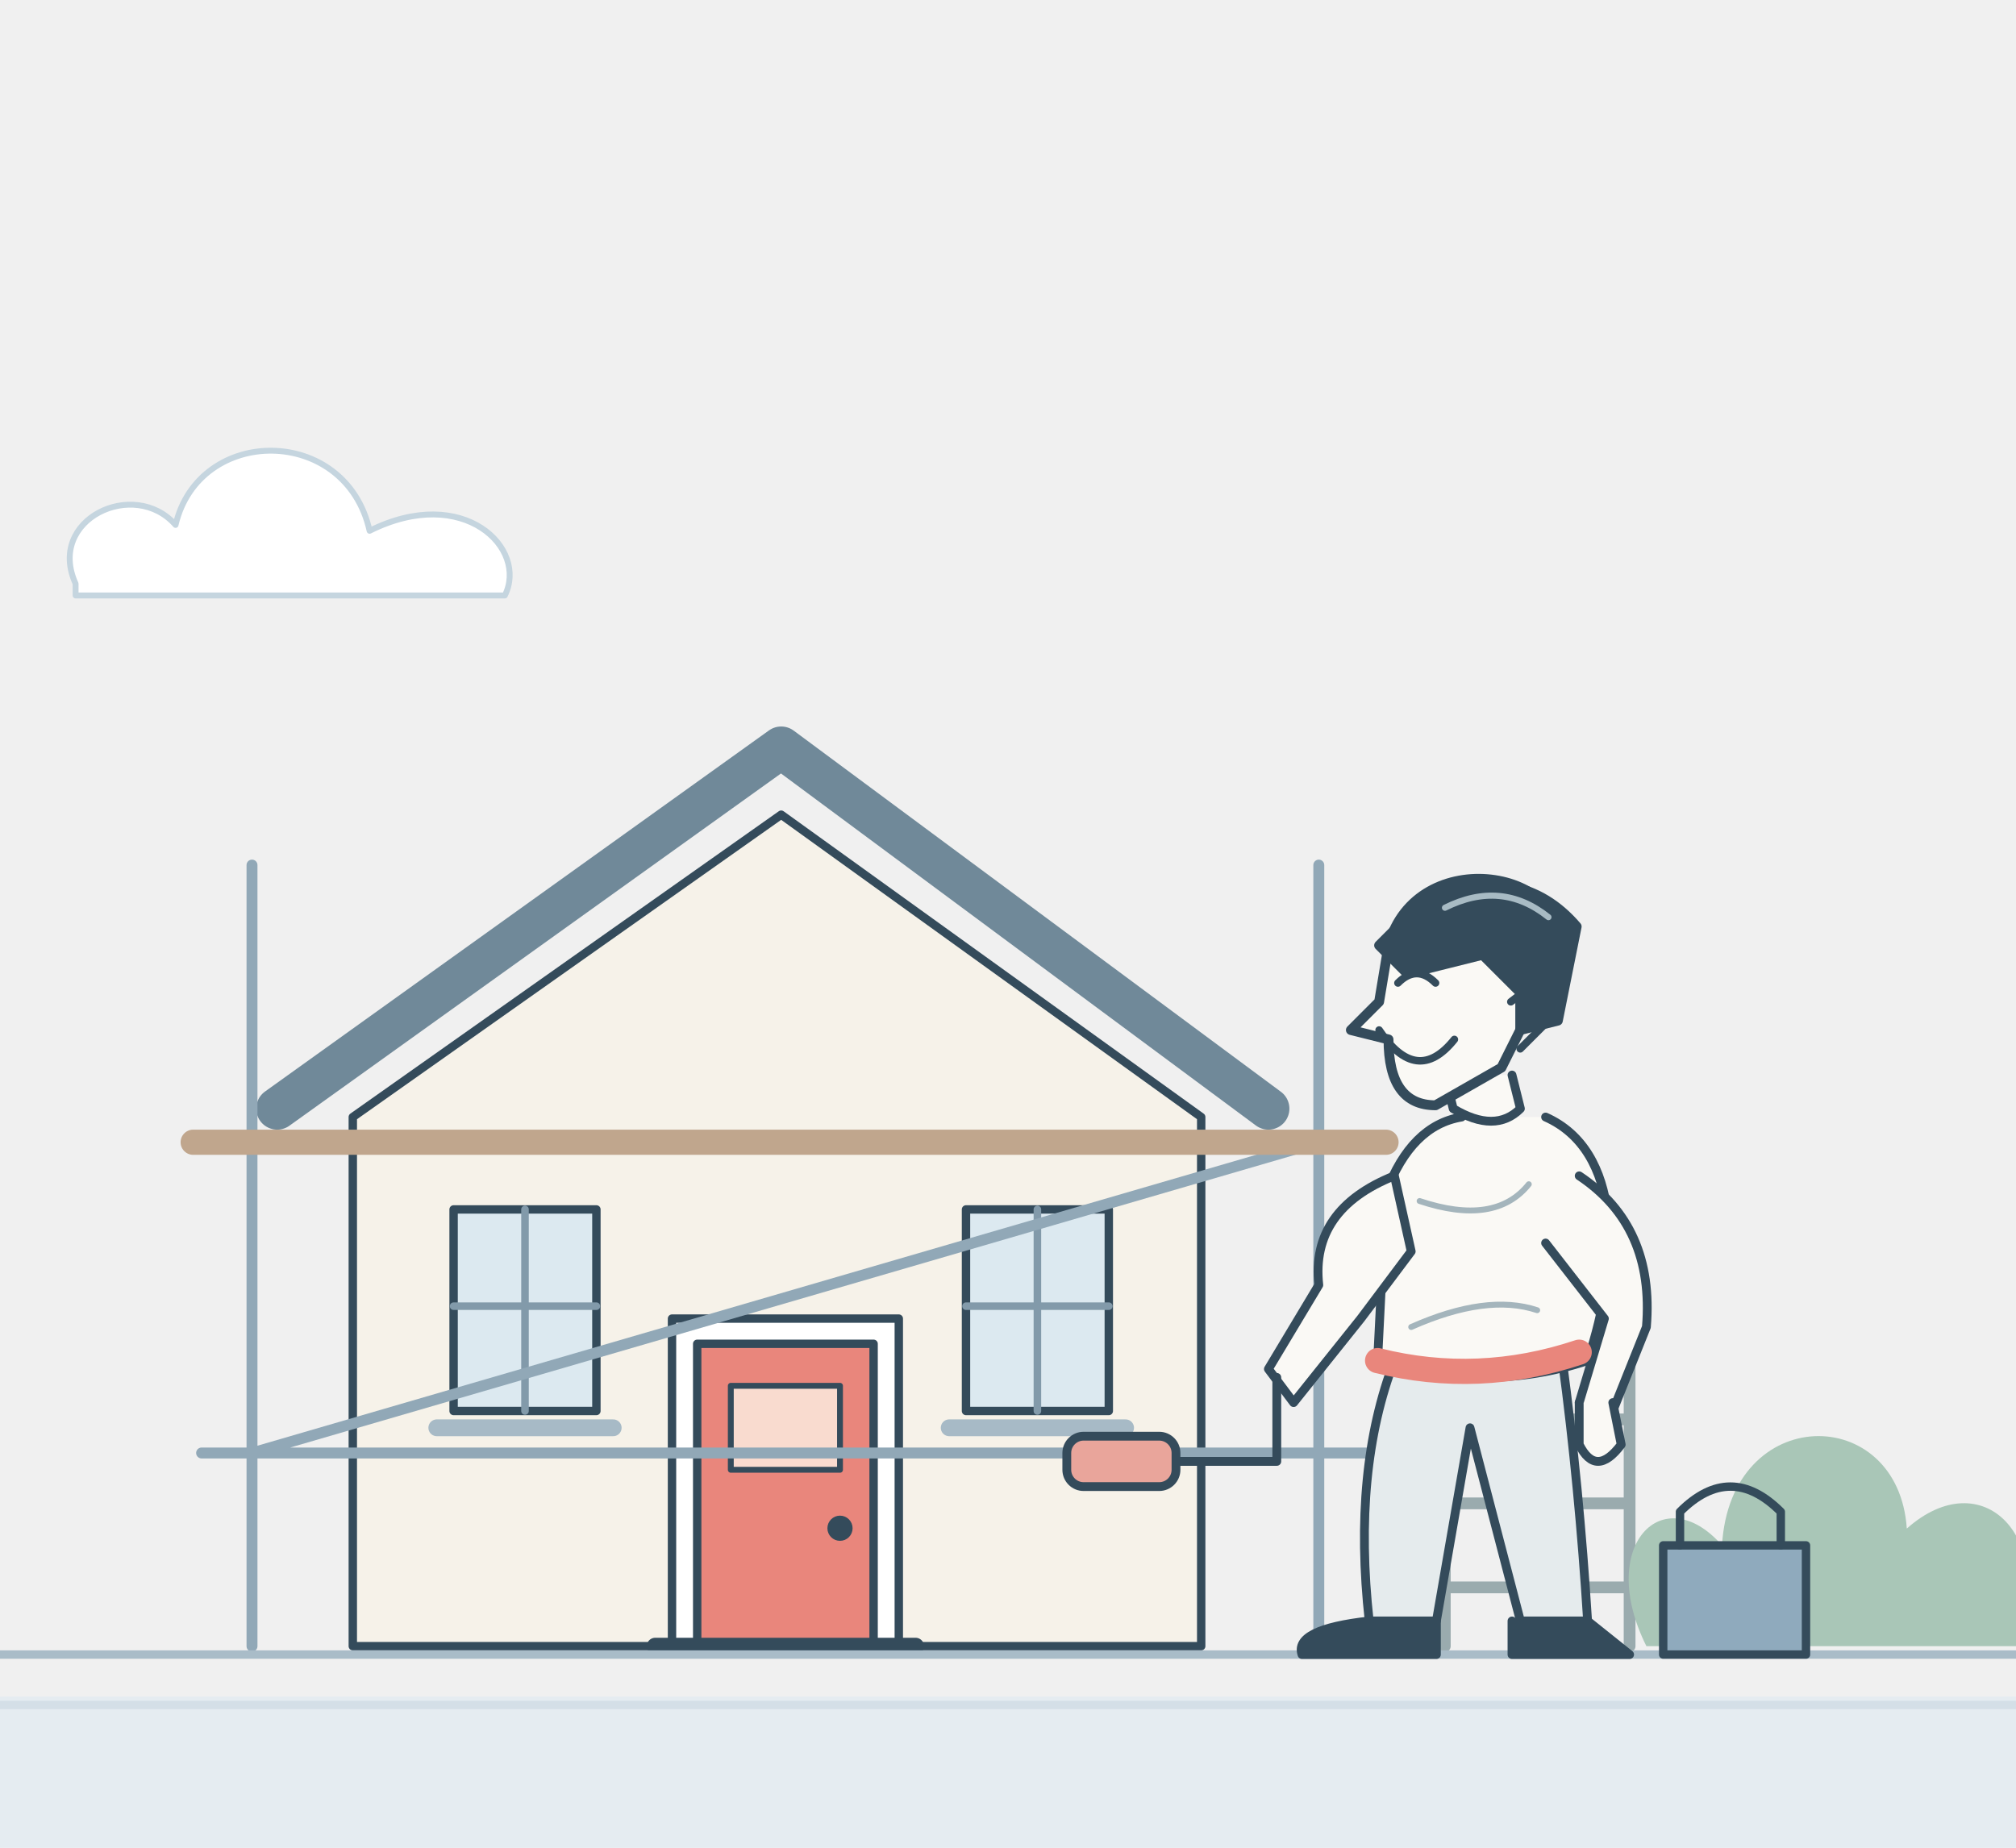
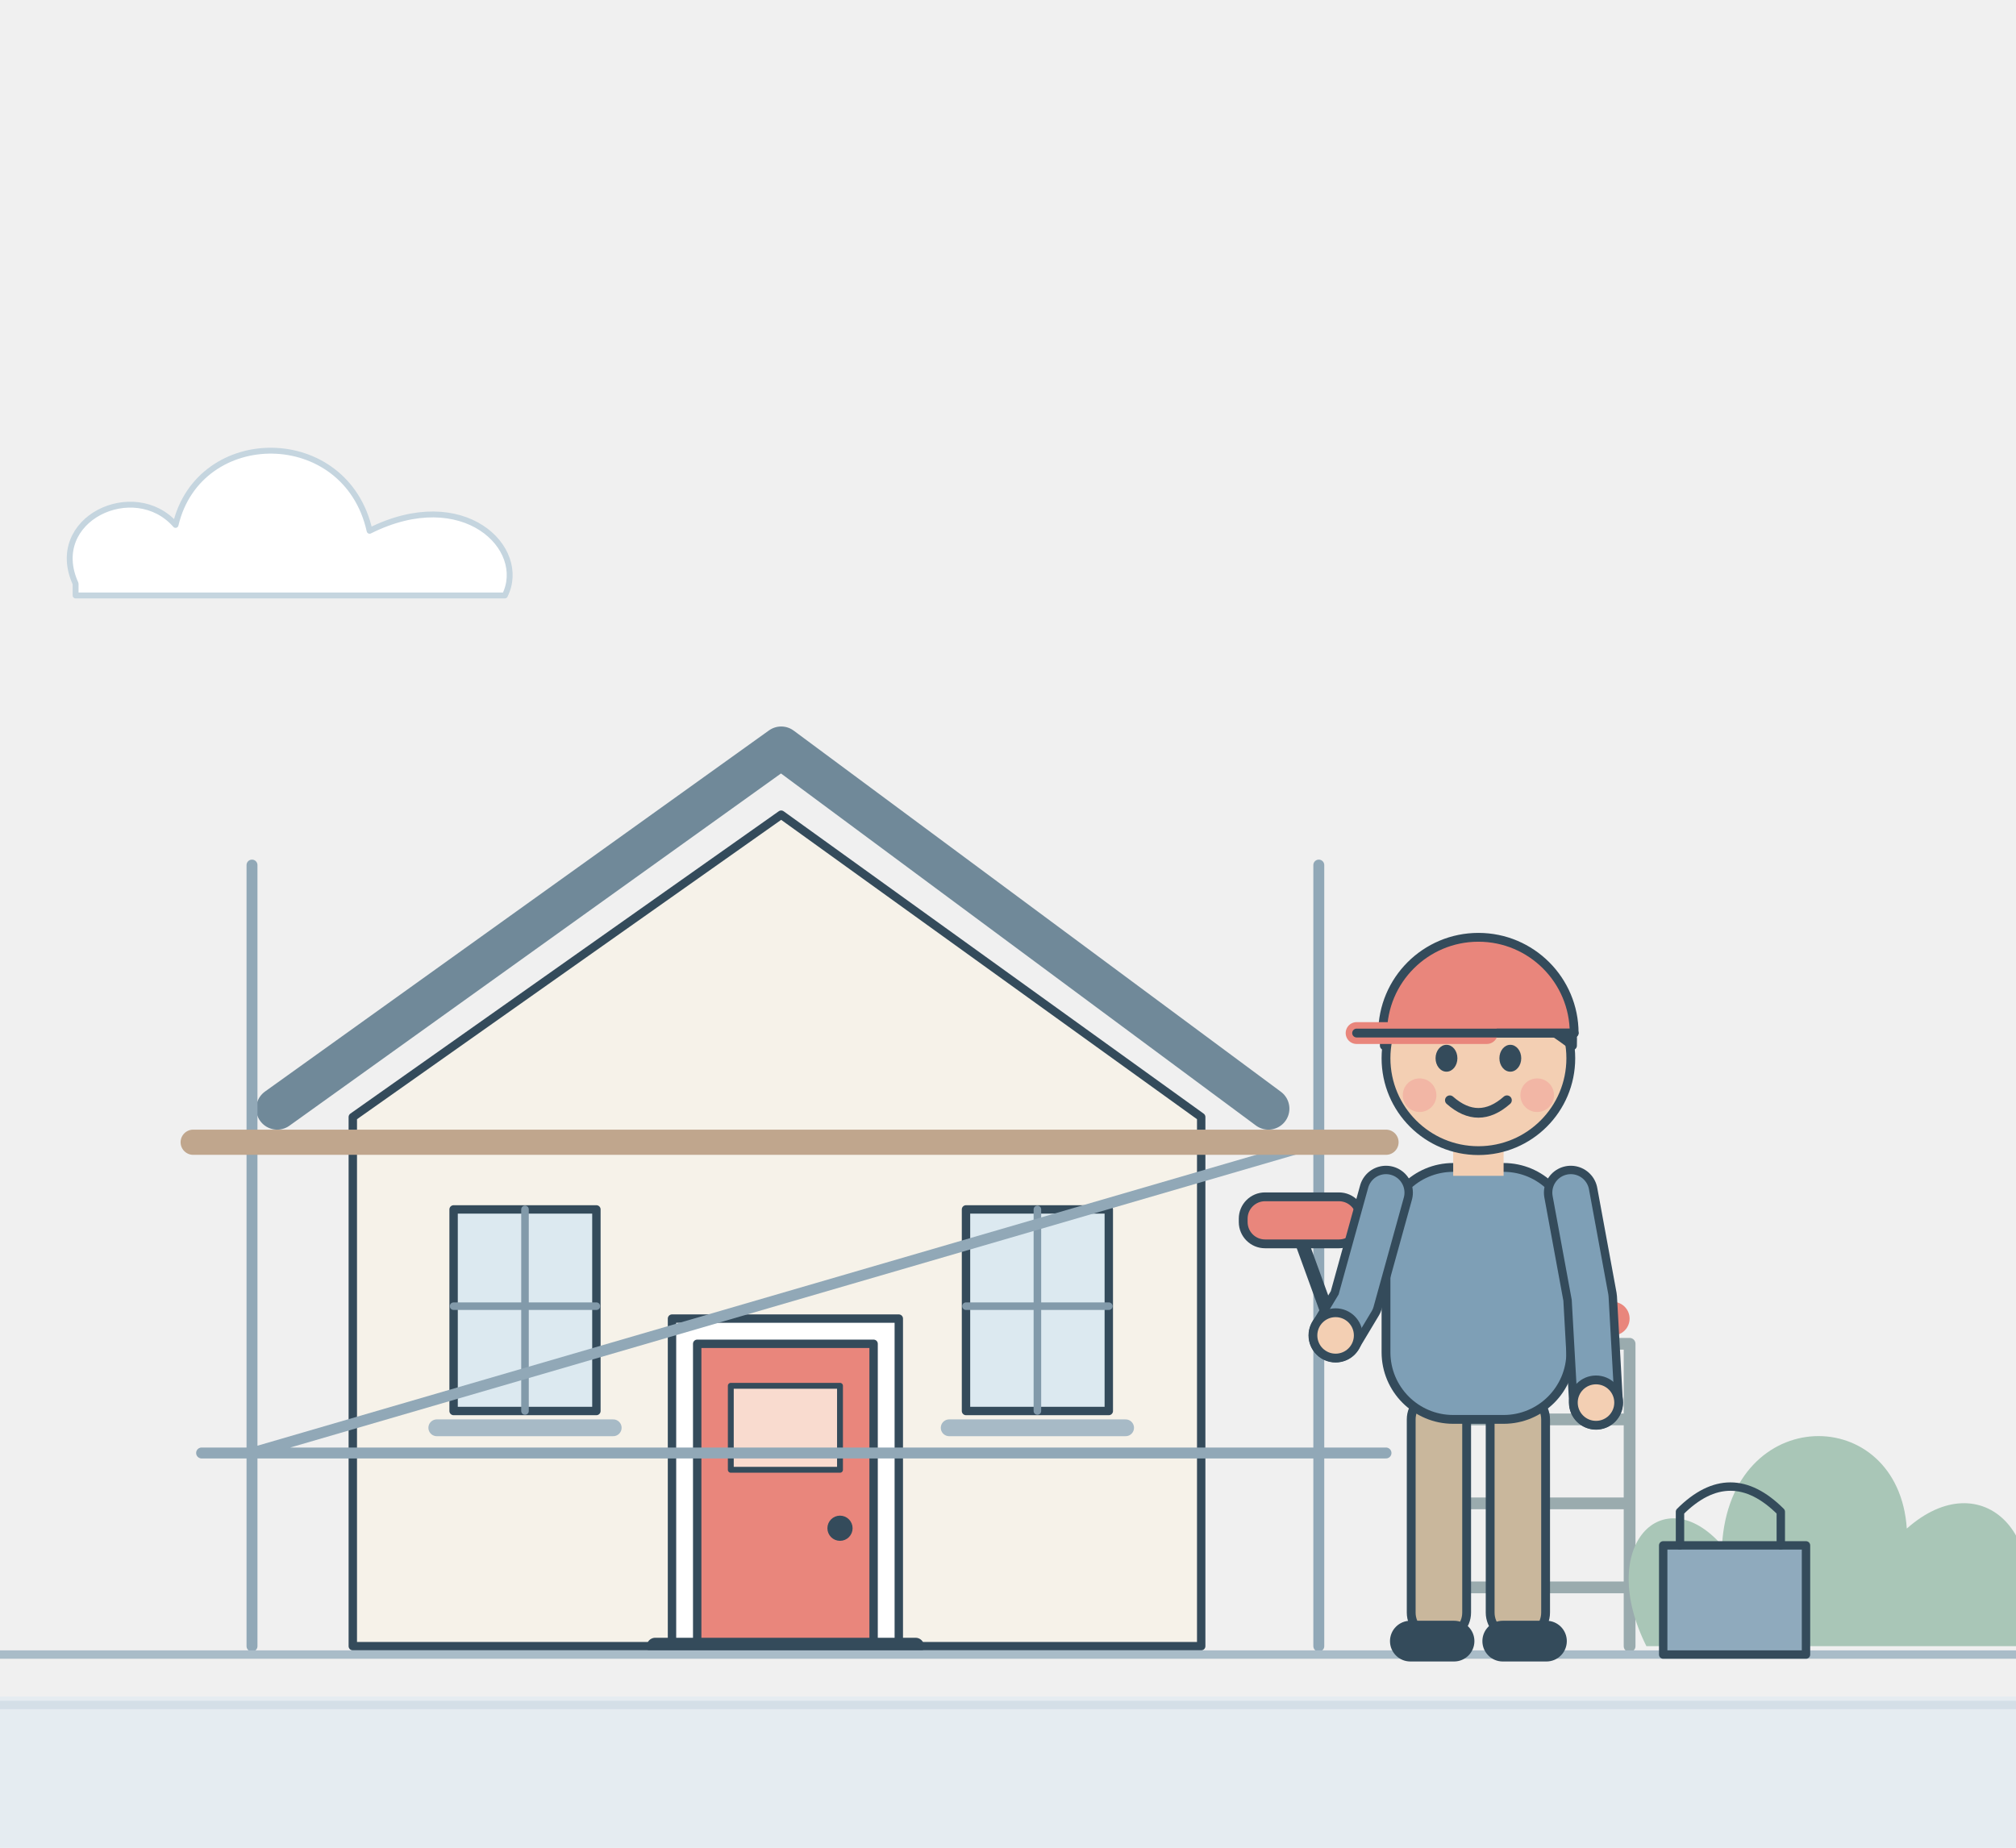
<svg xmlns="http://www.w3.org/2000/svg" class="people-scene" aria-hidden="true" focusable="false" viewBox="0 0 240 220" width="240" height="220" fill="none">
  <g stroke="#344b5b" stroke-width="1" stroke-linejoin="round" stroke-linecap="round">
    <g class="cloud-drift">
      <path transform="translate(9 59) scale(0.7)" d="M0 15C-5 4 10-3 17 5 21-12 46-12 50 6 66-2 77 9 73 17H0Z" fill="#fff" stroke="#c5d5df" stroke-width="1" />
    </g>
    <path d="M42 133L93 97 143 133V196H42Z" fill="#f6f2e9" />
    <path d="M33 132L93 89 151 132" stroke="#708999" stroke-width="5" />
    <rect x="54" y="144" width="17" height="24" fill="#dce9f0" />
    <path d="M62.5 144v24M54 155.52h17" stroke="#829aaa" stroke-width=".9" />
    <path d="M52 170h21" stroke="#a7bac6" stroke-width="2" />
    <rect x="115" y="144" width="17" height="24" fill="#dce9f0" />
    <path d="M123.5 144v24M115 155.52h17" stroke="#829aaa" stroke-width=".9" />
    <path d="M113 170h21" stroke="#a7bac6" stroke-width="2" />
    <rect x="80" y="157" width="27" height="39" fill="#fff" />
    <rect x="83" y="160" width="21" height="36" fill="#e9867c" />
    <path d="M87 165h13v10h-13z" fill="#f9dbcf" stroke-width=".7" />
    <circle cx="100" cy="181.96" r="1" fill="#344b5b" />
    <path d="M78 196h31" stroke-width="2" />
    <path d="M30 196V103M157 196V103M24 136H165M24 173H165M30 173L157 136" stroke="#91a8b7" stroke-width="1.3" />
    <path d="M23 136H165" stroke="#c0a68d" stroke-width="3" />
    <path d="M172 196V160H194V196M172 169H194M172 179H194M172 189H194" stroke="#9aabae" stroke-width="1.4" />
    <path d="M180 157h12" stroke="#e9867c" stroke-width="4" />
    <path d="M196 196c-6-12 2-20 9-12 1-17 21-17 22-2 9-8 18 1 13 14Z" fill="#a9c6b7" stroke="none" />
    <path d="M0 197H240" stroke="#a9bcc8" stroke-width="1" />
    <path d="M0 202H240V220H0Z" fill="#e5ecf1" stroke="none" />
    <path d="M0 203H240" stroke="#d4dfe7" stroke-width="1" />
    <g stroke="#344b5b" stroke-width="1" stroke-linecap="round" stroke-linejoin="round">
-       <g class="neighbour" transform="translate(176 197) scale(-1 1)" style="--phase:0s">
-         <g class="neighbour-body" stroke="#344b5b" stroke-width="1.05" stroke-linecap="round" stroke-linejoin="round" fill="none">
-           <path d="M-10-35Q-12-20-13-4H-5L1-27 5-4H13Q15-22 10-35" fill="#e5ebed" />
-           <path d="M-13-4L-18 0H-4V-4M5-4V0H21Q22-3 13-4" fill="#344b5b" />
-           <path d="M-8-64C-17-60-17-47-13-35Q-1-31 12-35L11-55Q8-63 2-64" fill="#faf9f5" />
-           <path d="M-12-57Q-21-51-20-39L-16-29Q-13-27-12-30L-15-40-8-49" fill="#faf9f5" />
-           <path d="M-16-30L-17-25Q-14-21-12-25L-12-30" fill="#faf9f5" />
-           <path d="M-6-56Q-2-51 7-54M-7-41Q-1-43 8-39" stroke="#a4b5bc" stroke-width=".7" />
-           <path d="M-12-36Q0-32 12-35" stroke="#e9867c" stroke-width="3" />
-           <g class="wall-paint" fill="#faf9f5">
-             <path class="paint-arm" d="M10-57Q20-53 19-44L25-34 22-30 14-40 8-48Z" />
-             <g class="paint-tool">
-               <path d="M24-33V-23H42" fill="none" />
-               <rect x="36" y="-26" width="13" height="6" rx="2" fill="#e9a59b" />
-             </g>
+       <g class="pfig" data-act="roller" data-flip="1" transform="translate(176 197) scale(-1 1)" style="--phase:0s">
+         <g stroke="#344b5b" stroke-width="1.05" stroke-linecap="round" stroke-linejoin="round">
+           <rect x="-8" y="-31" width="6.6" height="29" rx="3" fill="#c9b79c" />
+           <rect x="1.4" y="-31" width="6.6" height="29" rx="3" fill="#c9b79c" />
+           <rect x="-10" y="-3.5" width="9" height="3.8" rx="1.9" fill="#344b5b" />
+           <rect x="1" y="-3.5" width="9" height="3.8" rx="1.9" fill="#344b5b" />
+           <rect x="-11" y="-58" width="22" height="30" rx="8" fill="#7e9fb6" />
+           <g class="p-roller" transform="translate(17 -38)">
+             <path d="M0 0L4-11" stroke-width="1.6" />
+             <rect x="-3" y="-16.5" width="14" height="5.6" rx="2.6" fill="#e9867c" />
          </g>
-           <path d="M-4-69L-5-65Q-2-62 3-65L4-69" fill="#faf9f5" />
-           <g class="neighbour-head">
-             <g transform="translate(-.5 13) scale(1.12)">
-               <path d="M-8-86C-10-95 7-98 10-87L11-81 14-78 10-77Q10-70 5-70L-2-74-5-80" fill="#faf9f5" />
-               <path d="M-8-79L-10-89Q-4-96 6-92L11-87 8-84 0-86-4-82-4-78Z" fill="#344b5b" />
-               <path d="M-7-90Q-2-94 4-91" fill="none" stroke="#a8bbc4" stroke-width=".65" />
-               <path d="M-3-81Q-8-85-7-79L-4-76M5-83Q7-85 9-83M3-77Q7-72 11-78" stroke-width=".8" />
-             </g>
-           </g>
+           <path class="aL" d="M-11 -55L-13.3 -42.5L-14 -30" fill="none" stroke="#344b5b" stroke-width="6.4" />
+           <path class="aL" d="M-11 -55L-13.3 -42.5L-14 -30" fill="none" stroke="#7e9fb6" stroke-width="4.4" />
+           <circle class="hL" cx="-14" cy="-30" r="2.7" fill="#f3cfb3" />
+           <path class="aR" d="M11 -55L14.6 -42L17 -38" fill="none" stroke="#344b5b" stroke-width="6.4" />
+           <path class="aR" d="M11 -55L14.6 -42L17 -38" fill="none" stroke="#7e9fb6" stroke-width="4.4" />
+           <circle class="hR" cx="17" cy="-38" r="2.7" fill="#f3cfb3" />
+           <rect x="-3" y="-62" width="6" height="5" fill="#f3cfb3" stroke="none" />
+           <circle cx="0" cy="-71" r="11" fill="#f3cfb3" />
+           <path d="M-11.2-72.5C-11.5-81-6-84.5 0-84.5S11.5-81 11.2-72.5C8-77 3-78.5-1-77.5-5-76.5-8-75-11.2-72.5Z" fill="#8a5a3b" />
+           <path d="M-11.4-74A11.4 11.4 0 0 1 11.4-74Z" fill="#e9867c" />
+           <path d="M-1-74H14.5" stroke="#e9867c" stroke-width="2.6" />
+           <path d="M-11.4-74H14.5" fill="none" />
+           <ellipse class="eye" cx="-3.8" cy="-71" rx="1.3" ry="1.6" fill="#344b5b" stroke="none" />
+           <ellipse class="eye" cx="3.8" cy="-71" rx="1.3" ry="1.6" fill="#344b5b" stroke="none" />
+           <path d="M-3.4-66Q0-63 3.4-66" fill="none" stroke-width="1.15" />
+           <circle cx="-7" cy="-66.6" r="2" fill="#f2a59b" opacity=".6" stroke="none" />
+           <circle cx="7" cy="-66.6" r="2" fill="#f2a59b" opacity=".6" stroke="none" />
        </g>
      </g>
      <path d="M198 197V184H215V197Z" fill="#8faabd" />
      <path d="M200 184v-4q6-6 12 0v4" fill="none" />
    </g>
  </g>
</svg>
